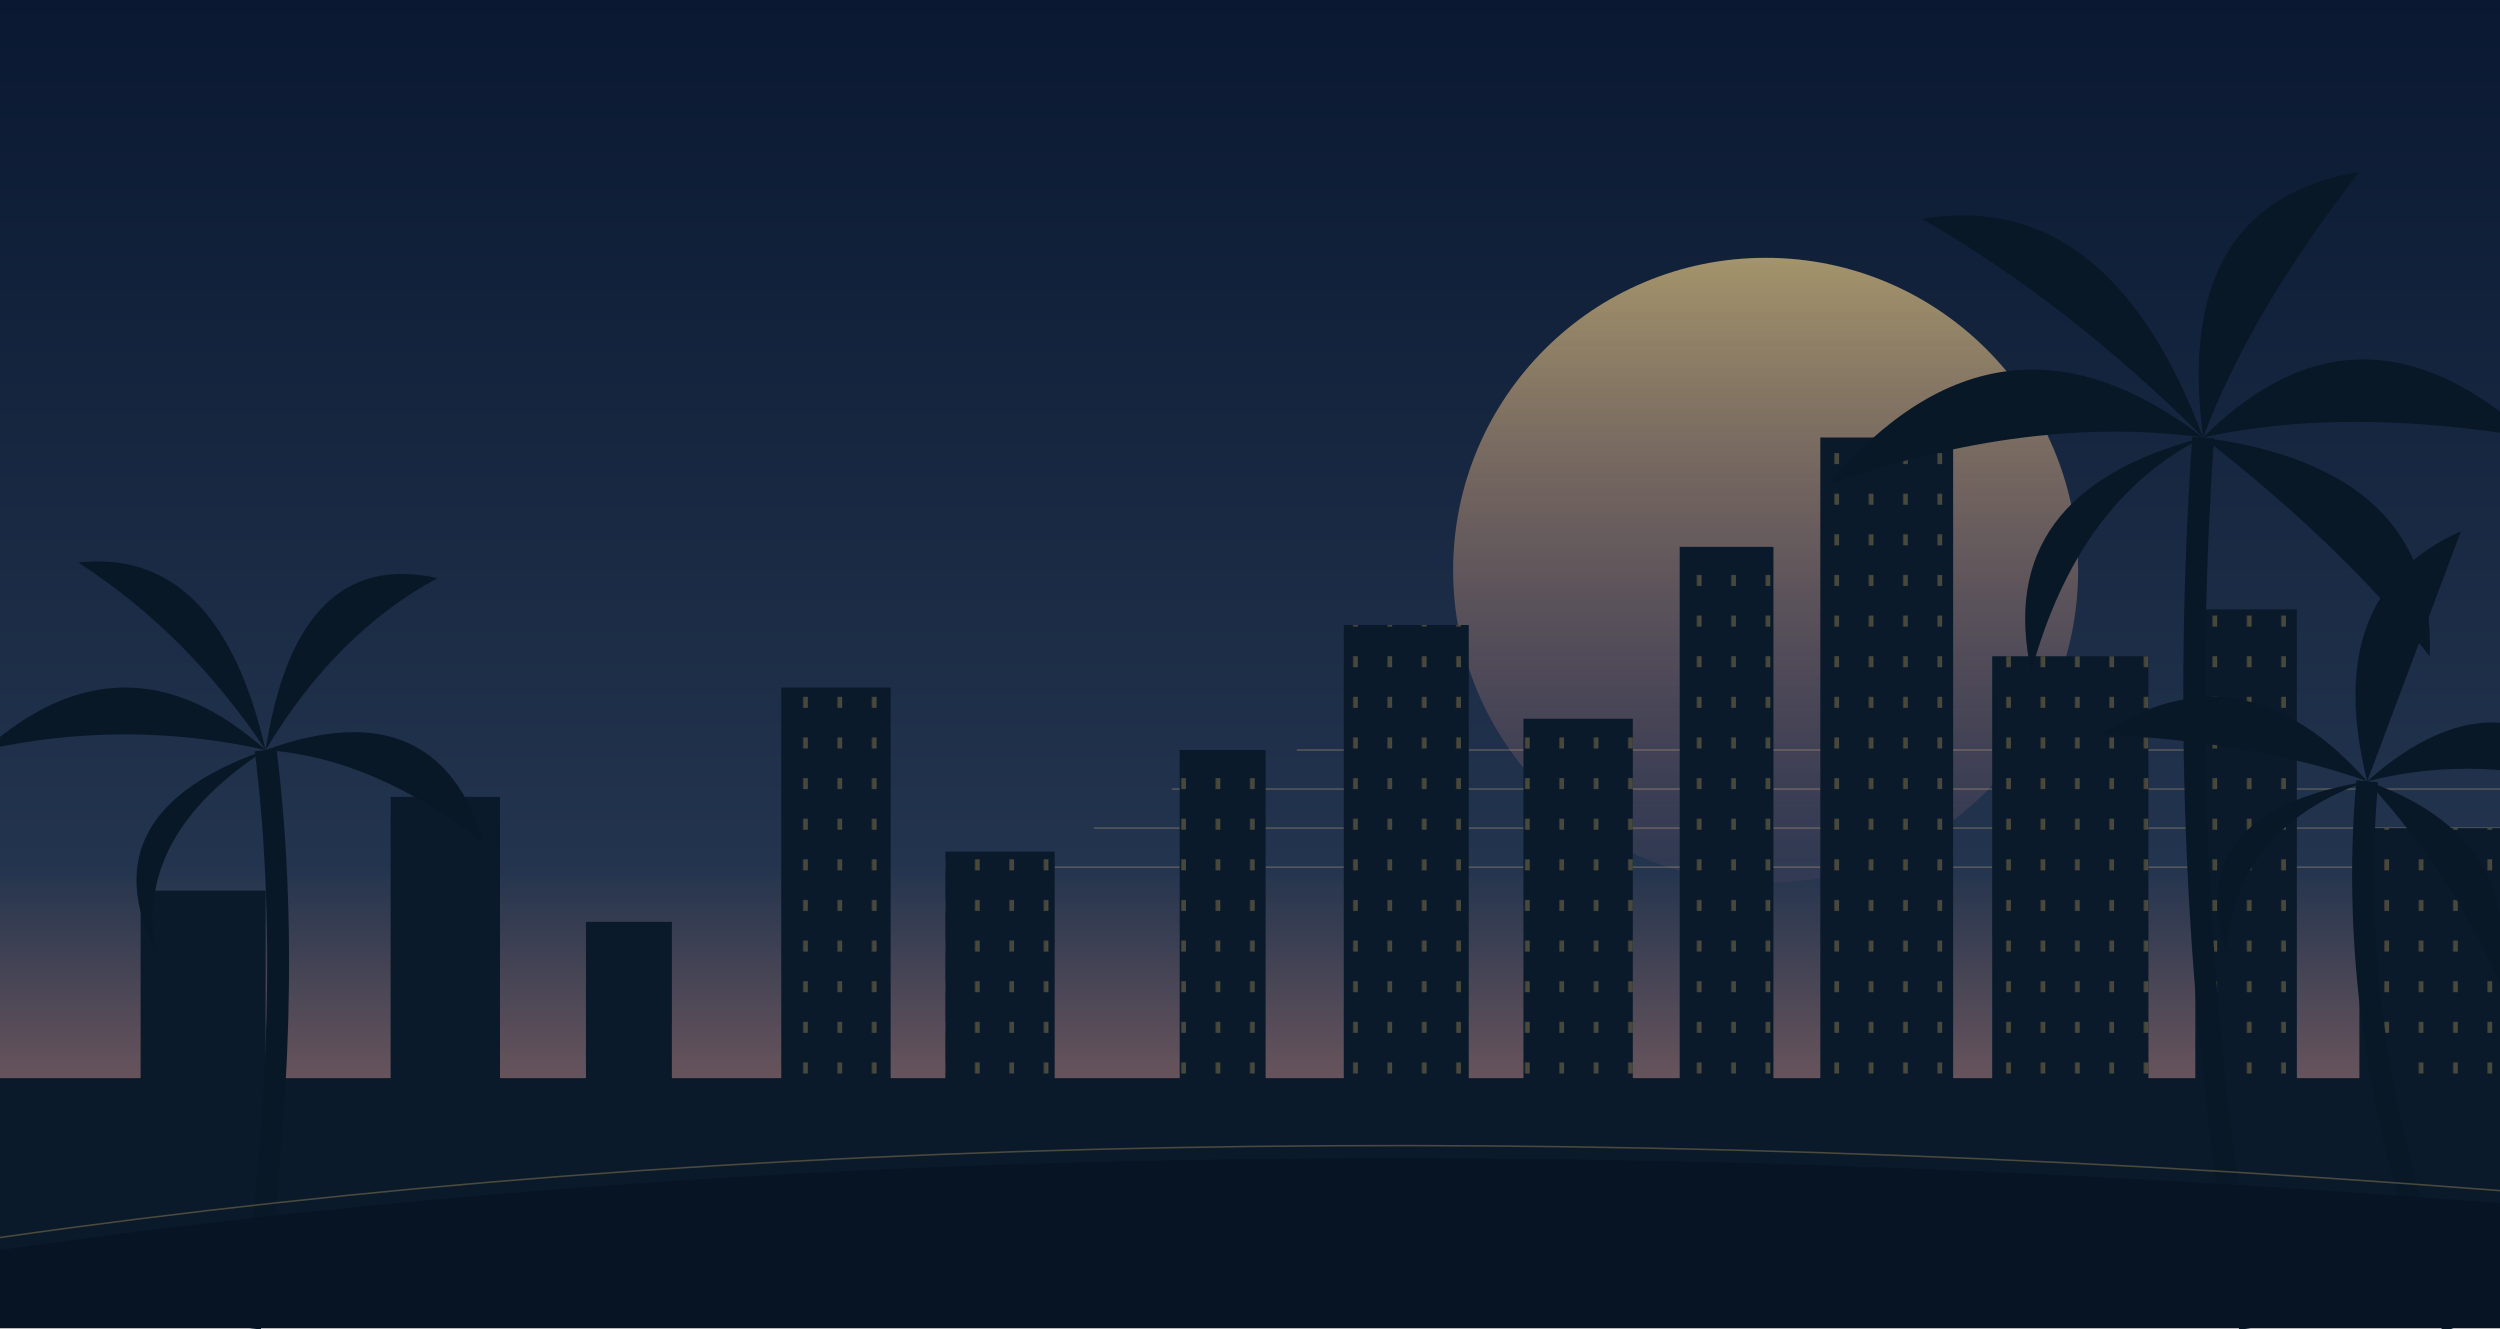
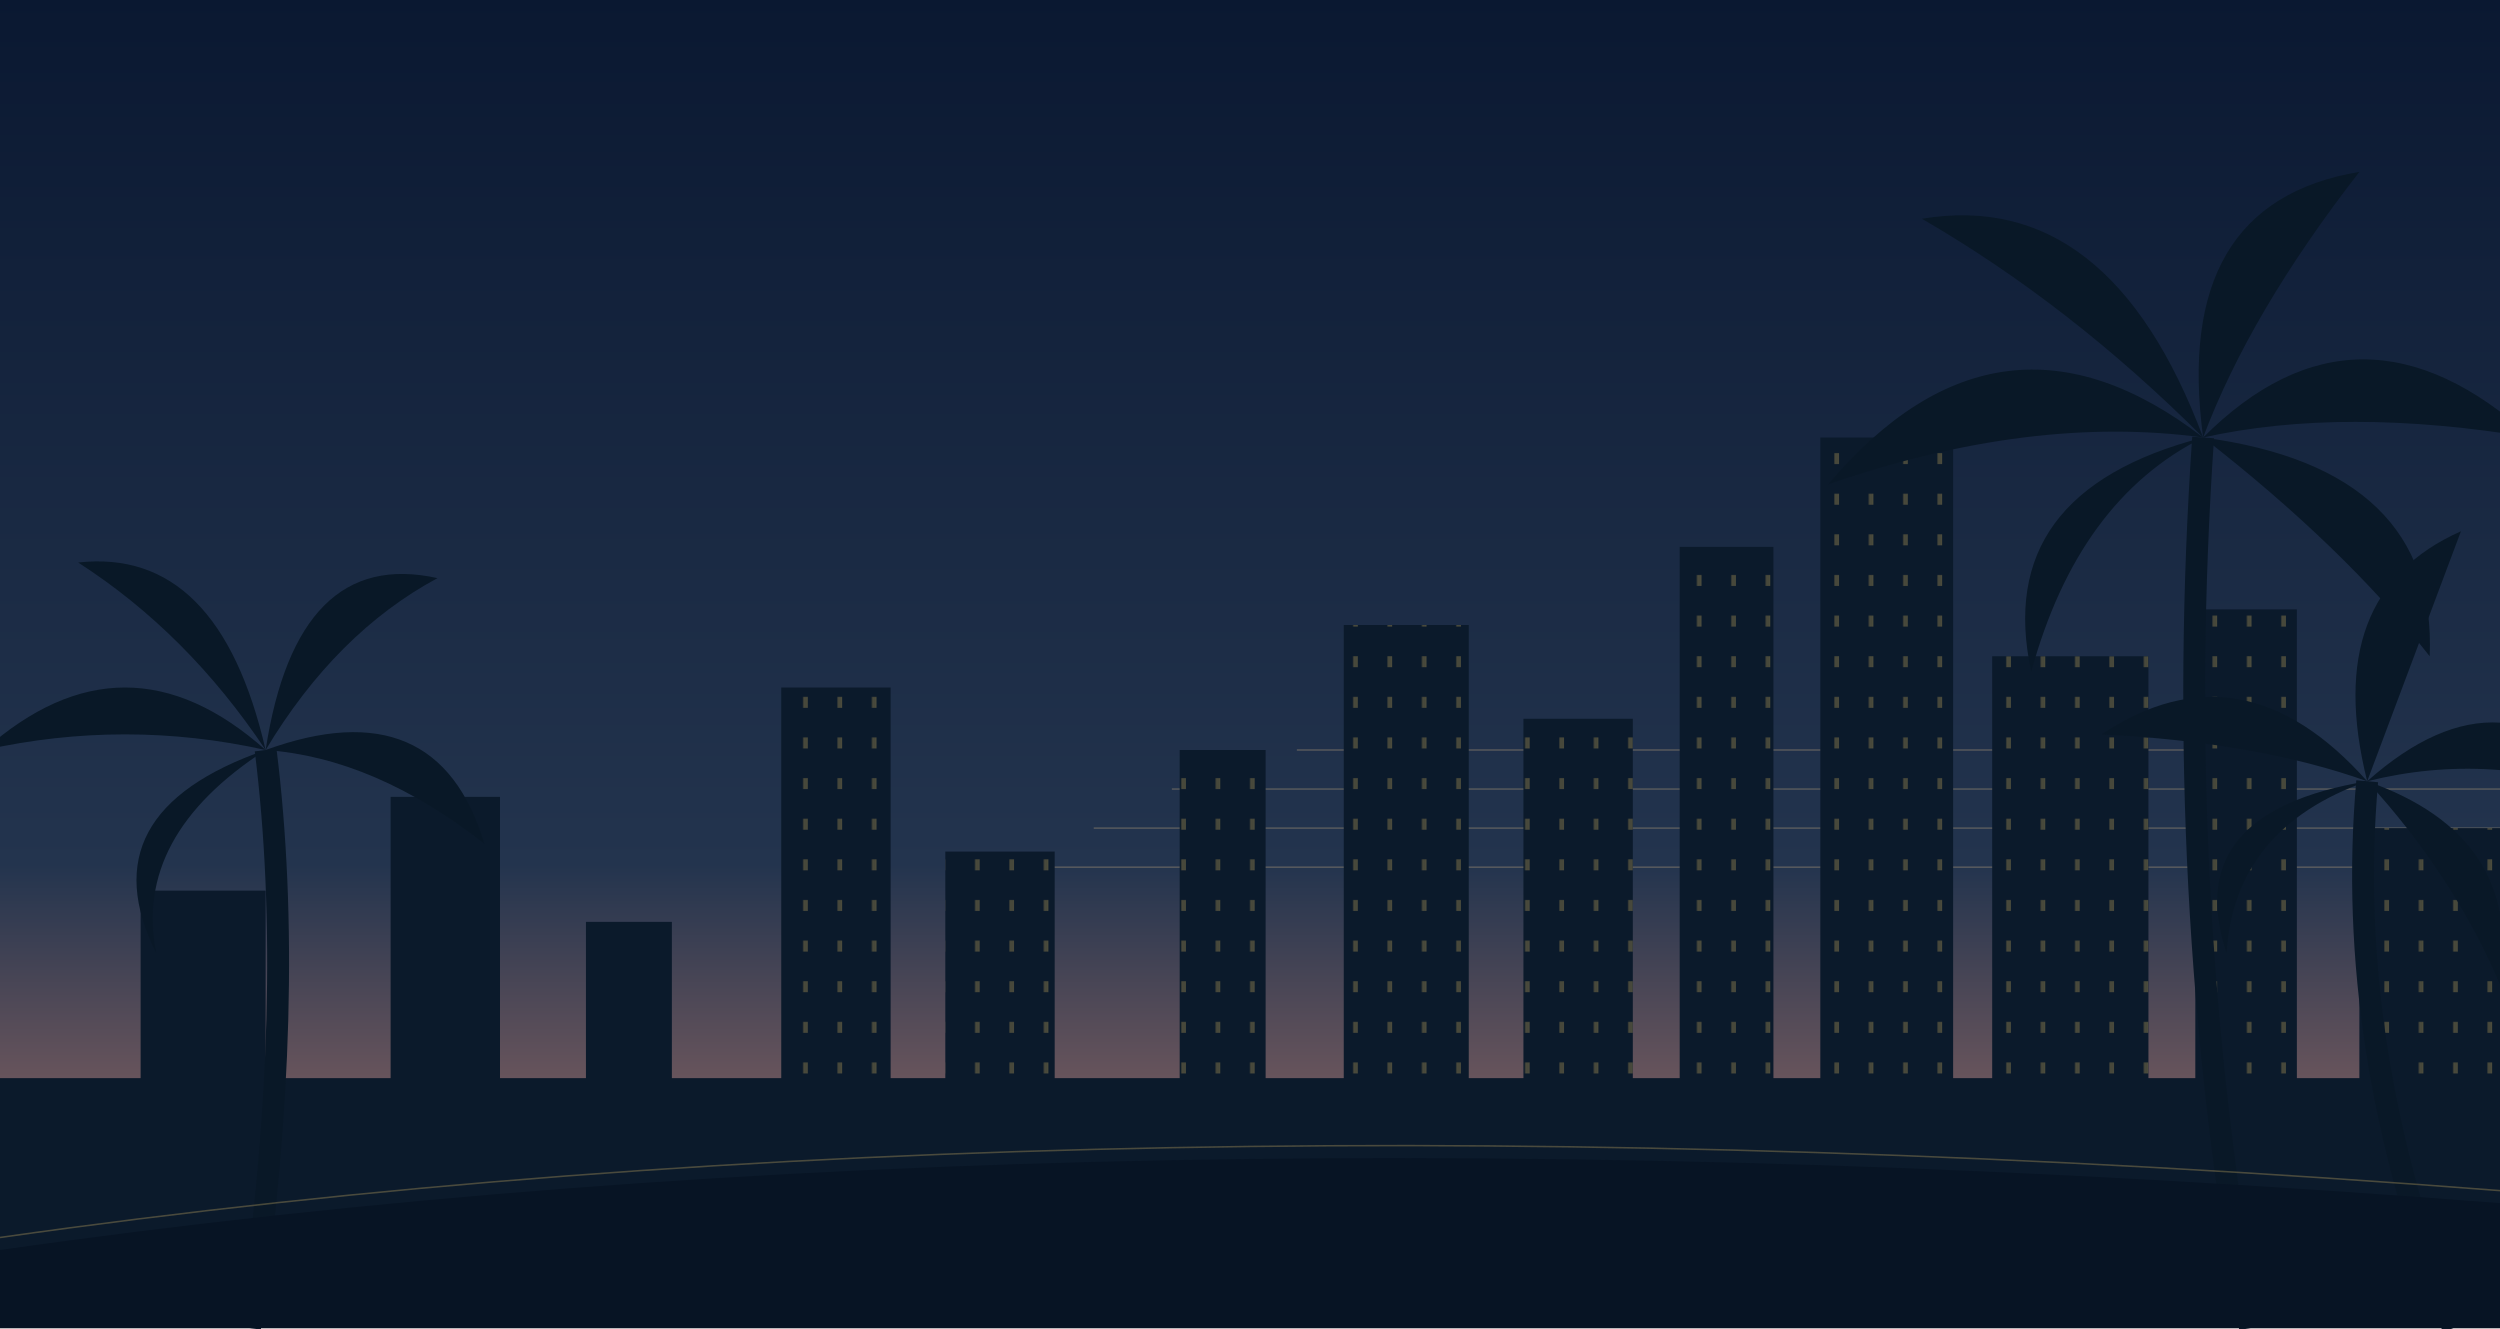
<svg xmlns="http://www.w3.org/2000/svg" viewBox="0 0 1600 850" fill="none">
  <defs>
    <linearGradient id="sky" x2="0" y2="1">
      <stop stop-color="#0a1831" />
      <stop offset=".65" stop-color="#23344e" />
      <stop offset="1" stop-color="#b87a6c" />
    </linearGradient>
    <linearGradient id="sun" x2="0" y2="1">
      <stop stop-color="#e1c580" />
      <stop offset="1" stop-color="#bf7581" stop-opacity=".1" />
    </linearGradient>
    <pattern id="windows" width="22" height="26" patternUnits="userSpaceOnUse">
      <path d="M8 4h3v7H8z" fill="#d5b460" opacity=".3" />
    </pattern>
  </defs>
  <path fill="url(#sky)" d="M0 0h1600v850H0z" />
-   <circle cx="1130" cy="365" r="200" fill="url(#sun)" opacity=".7" />
  <path stroke="#edc78c" opacity=".25" d="M830 480h650m-730 25h850m-900 25h1000m-1080 25h1200" />
  <path fill="#0b1a2b" d="M0 690h90V570h80v120h80V510h70v180h55V590h55v100h70V440h70v250h35V545h70v145h80V480h55v210h50V400h80v290h35V460h70v230h30V350h60v340h30V280h85v410h25V420h100v270h30V390h65v300h40V530h100v160h140v160H0z" />
  <path fill="url(#windows)" d="M500 440h70v250h35V545h70v145h80V480h55v210h50V400h80v290h35V460h70v230h30V350h60v340h30V280h85v410h25V420h100v270h30V390h65v300h40V530h100v160H500z" />
  <g stroke="#091827" stroke-width="14">
    <path d="M1440 850q-50-280-30-570M1570 850q-70-180-55-350M160 850q30-210 10-370" />
  </g>
  <g fill="#091827">
    <path d="M1410 280q-130-100-240 30 130-45 240-30-60-160-180-140 95 55 180 140-20-150 100-170-70 90-100 170 100-100 210 0-120-20-210 0 150 20 145 140-55-70-145-140-80 40-110 150-25-115 110-150Z" />
    <path d="M1515 500q-80-90-170-30 100 5 170 30-30-120 60-160-30 80-60 160 90-80 160 10-80-30-160-10 100 35 85 130-30-70-85-130-85 30-90 110-30-90 90-110Z" />
    <path d="M170 480q-90-80-180 0 90-20 180 0-30-130-120-120 70 45 120 120 20-130 110-110-65 35-110 110 110-40 140 60-70-55-140-60-85 55-70 130-45-90 70-130Z" />
  </g>
  <path fill="#071424" d="M0 800q700-100 1600-30v80H0Z" />
  <path stroke="#dcba6a" stroke-opacity=".3" d="M0 792q700-100 1600-30" />
</svg>
